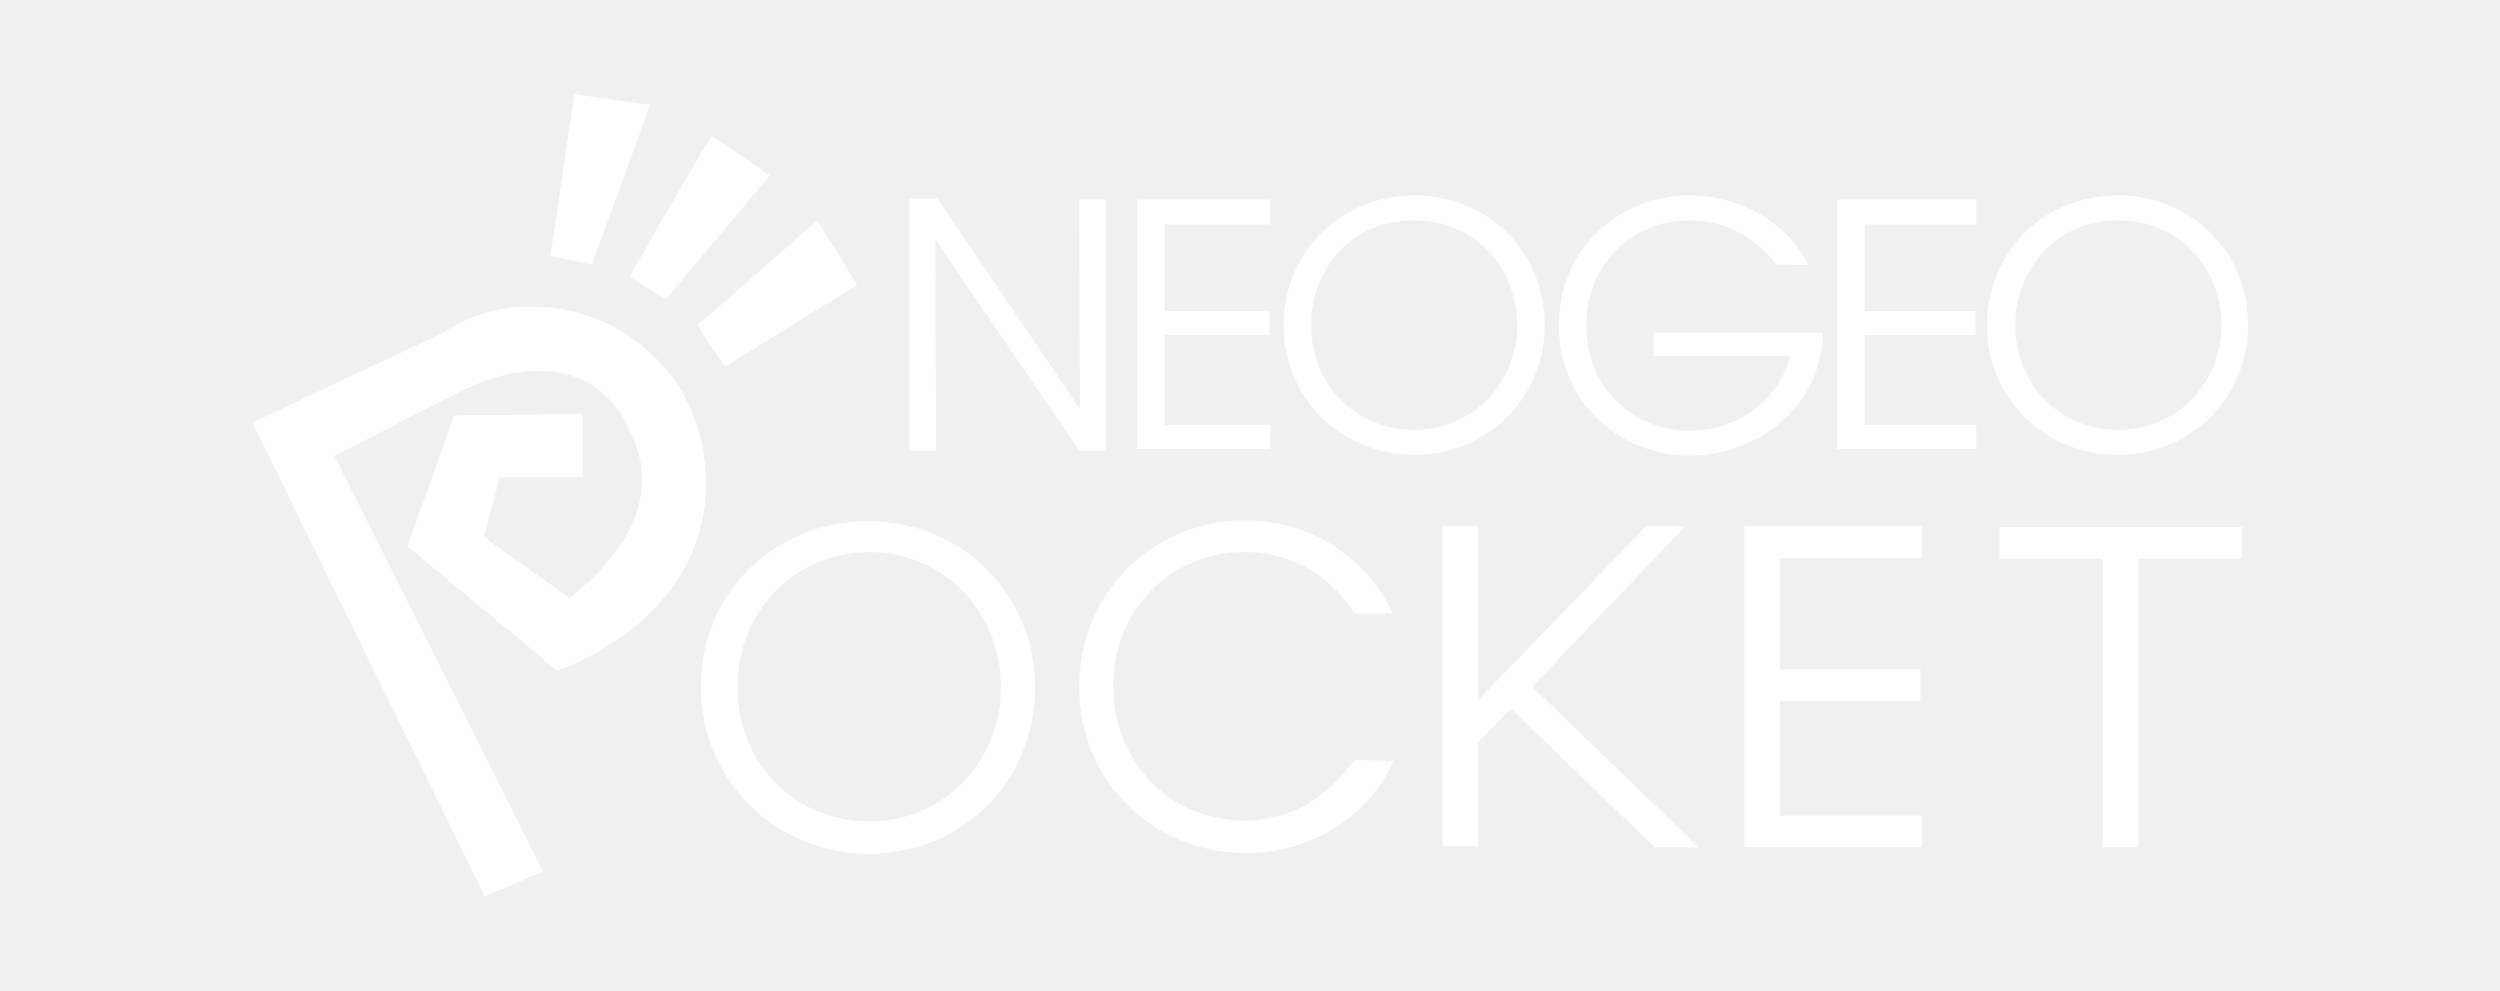
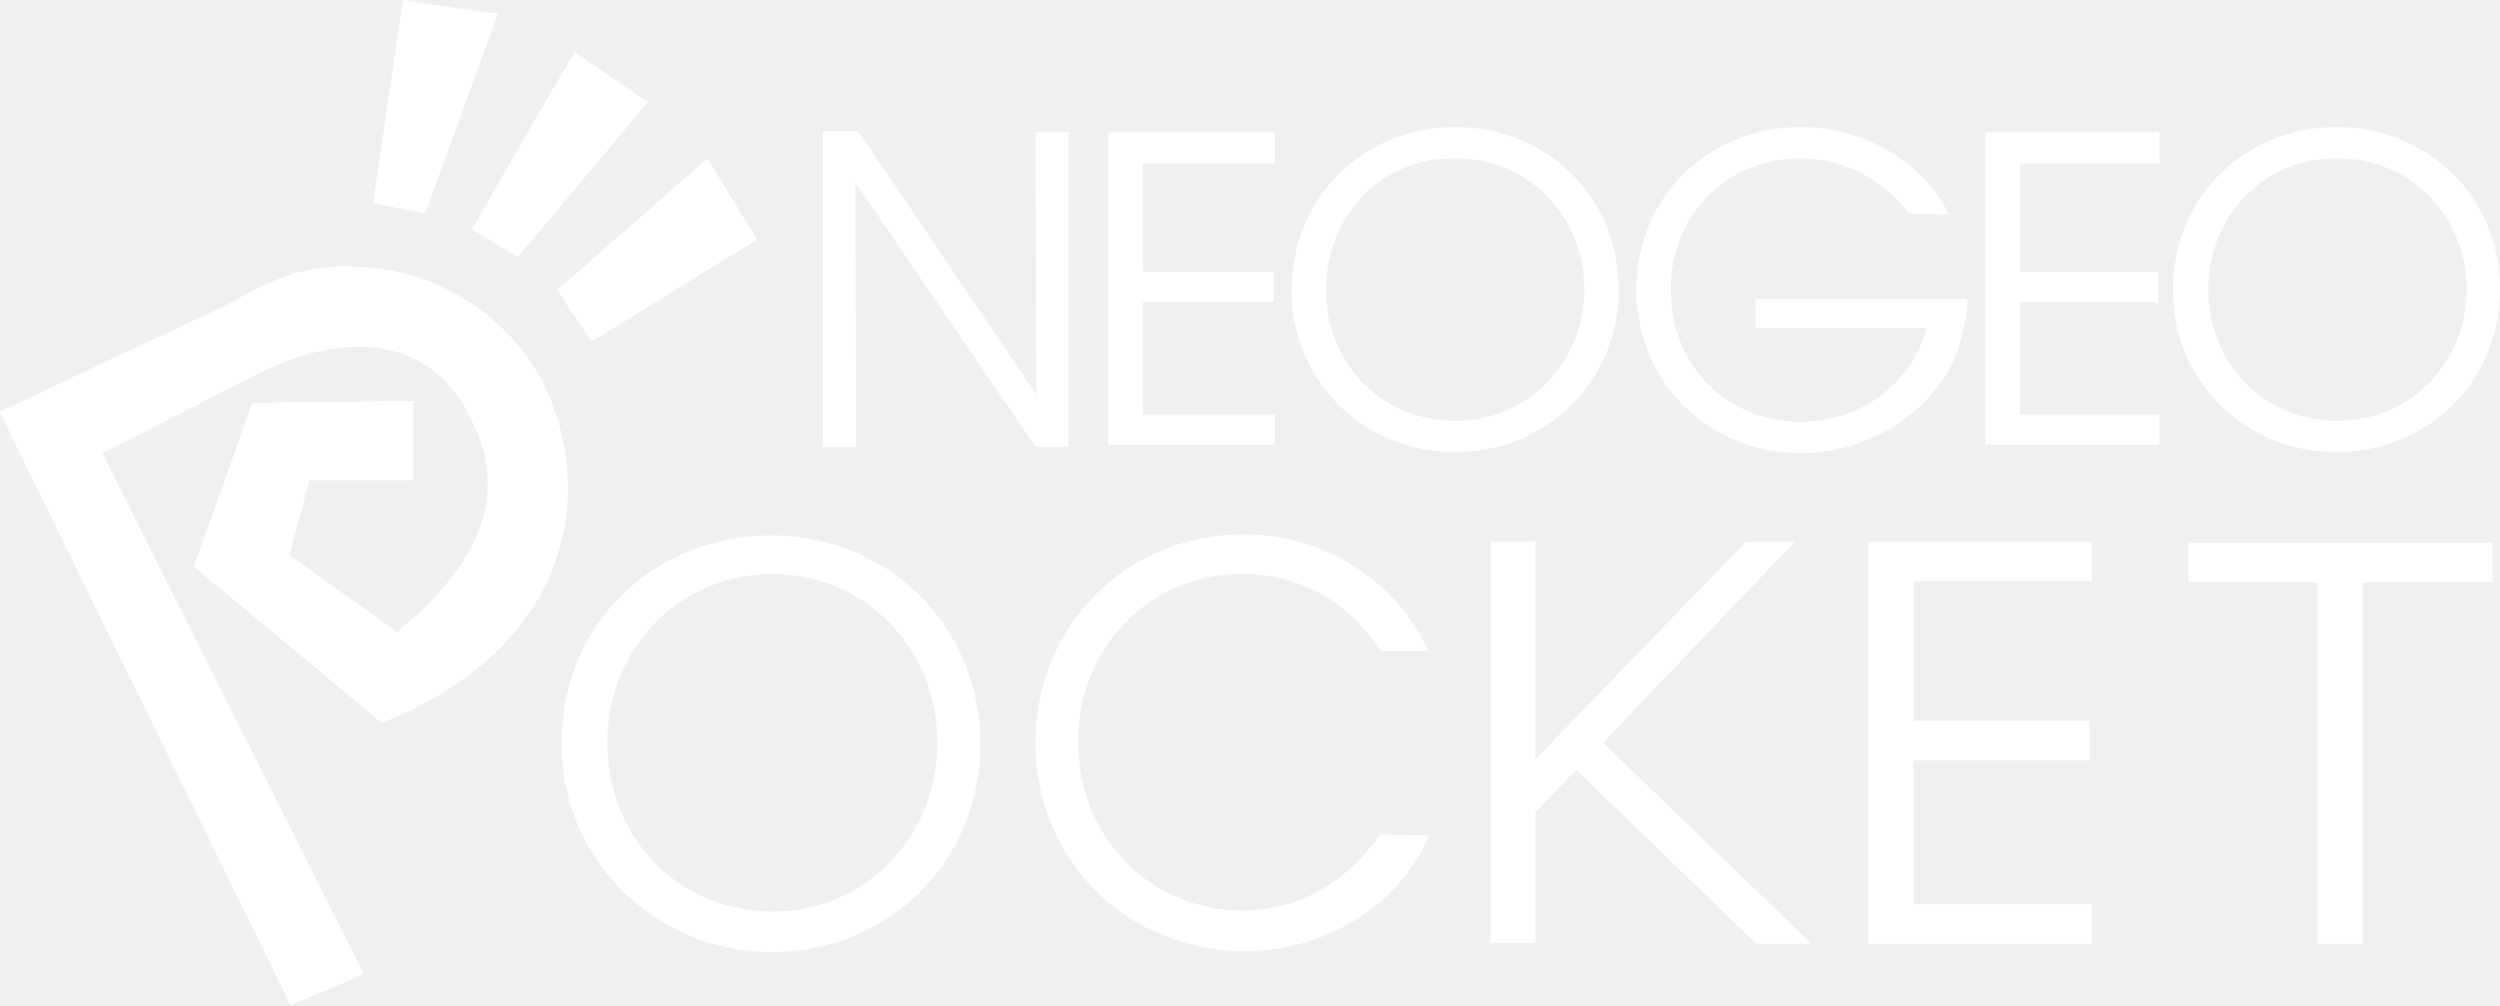
- <svg xmlns="http://www.w3.org/2000/svg" version="1.0" id="Ebene_3" x="0px" y="0px" width="300.7px" height="119.1px" viewBox="0 0 300.7 119.1" enable-background="new 0 0 300.7 119.1" xml:space="preserve">
-   <g>
-     <g>
-       <path fill="#FFFFFF" d="M129.9,49.2L129.8,24h3.2v30.2h-3.2l-17.3-25.4l0.1,25.4h-3.2V23.9h3.4L129.9,49.2z" />
-       <path fill="#FFFFFF" d="M136.8,24h16v3h-12.7v10.4h12.6v2.9h-12.6v10.8h12.7V54h-16V24z" />
-       <path fill="#FFFFFF" d="M154.4,39.2c0-9.3,7.2-15.7,15.7-15.7c8.8,0,15.7,6.7,15.7,15.6c0,8.8-6.9,15.6-15.7,15.6    C161.2,54.7,154.4,47.8,154.4,39.2L154.4,39.2z M157.7,39.1c0,7.1,5.3,12.6,12.4,12.6s12.4-5.7,12.4-12.6s-5.2-12.6-12.4-12.6    C162.9,26.4,157.7,32.1,157.7,39.1L157.7,39.1z" />
-       <path fill="#FFFFFF" d="M213.6,31.8c-0.9-1.3-2.1-2.4-3.4-3.2c-1.9-1.3-4.3-2.1-7-2.1c-6.6,0-12.4,5-12.4,12.6    c0,7.7,5.8,12.7,12.4,12.7c3.2,0,6-1.1,8-2.7c2.1-1.7,3.6-3.9,4.1-6.3h-16.4V40h20.4c-0.1,1.8-0.5,3.9-1.3,5.8    c-2.6,5.6-8.7,9-14.7,9c-8.8,0-15.8-6.7-15.8-15.7c0-9.1,7.1-15.6,15.8-15.6c6.1,0,11.8,3.4,14.2,8.4L213.6,31.8L213.6,31.8    L213.6,31.8z" />
-       <path fill="#FFFFFF" d="M221,24h16.7v3h-13.4v10.4h13.3v2.9h-13.3v10.8h13.4V54H221V24L221,24z" />
-       <path fill="#FFFFFF" d="M239,39.2c0-9.3,7.2-15.7,15.7-15.7c8.8,0,15.7,6.7,15.7,15.6c0,8.8-6.9,15.6-15.7,15.6    C245.8,54.7,239,47.8,239,39.2L239,39.2z M242.4,39.1c0,7.1,5.3,12.6,12.4,12.6c7.1,0,12.4-5.7,12.4-12.6s-5.2-12.6-12.4-12.6    C247.7,26.4,242.4,32.1,242.4,39.1L242.4,39.1L242.4,39.1z" />
+ <svg xmlns="http://www.w3.org/2000/svg" version="1.0" id="Ebene_3" x="0px" y="0px" width="240" height="96.5" viewBox="0 0 240 96.5" enable-background="new 0 0 300.7 119.1" xml:space="preserve">
+   <defs id="defs245" />
+   <g id="g240" transform="translate(-30.4,-11.3)">
+     <g id="g216">
+       <path d="M 129.9,49.2 129.8,24 h 3.2 v 30.2 h -3.2 l -17.3,-25.4 0.1,25.4 h -3.2 V 23.9 h 3.4 z" id="path204" style="fill:#ffffff" />
+       <path d="m 136.8,24 h 16 v 3 h -12.7 v 10.4 h 12.6 v 2.9 h -12.6 v 10.8 h 12.7 V 54 h -16 z" id="path206" style="fill:#ffffff" />
+       <path d="m 154.4,39.2 c 0,-9.3 7.2,-15.7 15.7,-15.7 8.8,0 15.7,6.7 15.7,15.6 0,8.8 -6.9,15.6 -15.7,15.6 -8.9,0 -15.7,-6.9 -15.7,-15.5 z m 3.3,-0.1 c 0,7.1 5.3,12.6 12.4,12.6 7.1,0 12.4,-5.7 12.4,-12.6 0,-6.9 -5.2,-12.6 -12.4,-12.6 -7.2,-0.1 -12.4,5.6 -12.4,12.6 z" id="path208" style="fill:#ffffff" />
+       <path d="m 213.6,31.8 c -0.9,-1.3 -2.1,-2.4 -3.4,-3.2 -1.9,-1.3 -4.3,-2.1 -7,-2.1 -6.6,0 -12.4,5 -12.4,12.6 0,7.7 5.8,12.7 12.4,12.7 3.2,0 6,-1.1 8,-2.7 2.1,-1.7 3.6,-3.9 4.1,-6.3 H 198.9 V 40 h 20.4 c -0.1,1.8 -0.5,3.9 -1.3,5.8 -2.6,5.6 -8.7,9 -14.7,9 -8.8,0 -15.8,-6.7 -15.8,-15.7 0,-9.1 7.1,-15.6 15.8,-15.6 6.1,0 11.8,3.4 14.2,8.4 l -3.9,-0.1 z" id="path210" style="fill:#ffffff" />
+       <path d="m 221,24 h 16.7 v 3 h -13.4 v 10.4 h 13.3 v 2.9 h -13.3 v 10.8 h 13.4 V 54 H 221 Z" id="path212" style="fill:#ffffff" />
+       <path d="m 239,39.2 c 0,-9.3 7.2,-15.7 15.7,-15.7 8.8,0 15.7,6.7 15.7,15.6 0,8.8 -6.9,15.6 -15.7,15.6 -8.9,0 -15.7,-6.9 -15.7,-15.5 z m 3.4,-0.1 c 0,7.1 5.3,12.6 12.4,12.6 7.1,0 12.4,-5.7 12.4,-12.6 0,-6.9 -5.2,-12.6 -12.4,-12.6 -7.1,-0.1 -12.4,5.6 -12.4,12.6 z" id="path214" style="fill:#ffffff" />
    </g>
-     <g>
-       <path fill="#FFFFFF" d="M84.3,82.7c0-11.8,9.2-20,20.1-20c11.3,0,20.1,8.7,20.1,20s-8.7,20-20.1,20    C93.1,102.6,84.3,93.7,84.3,82.7L84.3,82.7z M88.7,82.6c0,9.1,6.8,16.2,15.9,16.2s15.8-7.4,15.8-16.2s-6.7-16.2-15.9-16.2    C95.4,66.5,88.7,73.7,88.7,82.6L88.7,82.6L88.7,82.6z" />
-       <path fill="#FFFFFF" d="M167.6,91.5c-2.5,6-9.2,11.1-17.7,11.1c-11.4,0-20.1-8.8-20.1-20c0-11,8.5-20,20-20    c9.5,0,15.6,6.3,17.7,11.2h-4.6c-1.3-2.3-5.6-7.4-13.2-7.4c-9,0-15.8,7.1-15.8,16.1c0,9.1,6.8,16.2,15.8,16.2    c8,0,12.1-5.8,13.2-7.3L167.6,91.5L167.6,91.5z" />
-       <path fill="#FFFFFF" d="M209.8,63.3h21.4v3.8h-17.1v13.4H231v3.8h-16.9v13.8h17.1v3.8h-21.4L209.8,63.3L209.8,63.3z" />
-       <path fill="#FFFFFF" d="M252.9,67.2h-12.4v-3.8h29.2v3.8h-12.5v34.7h-4.3L252.9,67.2L252.9,67.2z" />
+     <g id="g226">
+       <path d="m 84.3,82.7 c 0,-11.8 9.2,-20 20.1,-20 11.3,0 20.1,8.7 20.1,20 0,11.3 -8.7,20 -20.1,20 -11.3,-0.1 -20.1,-9 -20.1,-20 z m 4.4,-0.1 c 0,9.1 6.8,16.2 15.9,16.2 9.1,0 15.8,-7.4 15.8,-16.2 0,-8.8 -6.7,-16.2 -15.9,-16.2 -9.1,0.1 -15.8,7.3 -15.8,16.2 z" id="path218" style="fill:#ffffff" />
+       <path d="m 167.6,91.5 c -2.5,6 -9.2,11.1 -17.7,11.1 -11.4,0 -20.1,-8.8 -20.1,-20 0,-11 8.5,-20 20,-20 9.5,0 15.6,6.3 17.7,11.2 h -4.6 c -1.3,-2.3 -5.6,-7.4 -13.2,-7.4 -9,0 -15.8,7.1 -15.8,16.1 0,9.1 6.8,16.2 15.8,16.2 8,0 12.1,-5.8 13.2,-7.3 z" id="path220" style="fill:#ffffff" />
+       <path d="m 209.8,63.3 h 21.4 v 3.8 H 214.1 V 80.5 H 231 v 3.8 h -16.9 v 13.8 h 17.1 v 3.8 h -21.4 z" id="path222" style="fill:#ffffff" />
+       <path d="m 252.9,67.2 h -12.4 v -3.8 h 29.2 v 3.8 h -12.5 v 34.7 h -4.3 z" id="path224" style="fill:#ffffff" />
    </g>
-     <path fill="#FFFFFF" d="M199,101.9h5.3l-20-19.3l18.4-19.3H198l-20.2,20.9v-5V63.3h-4.3v38.5h4.3V89.3l3.9-4.1L199,101.9z" />
-     <path fill="#FFFFFF" d="M65.3,104.8c-8.4-16.7-16.7-33.3-25.1-50c0.1,0,0.1-0.1,0.2-0.1c2.1-1.1,4.2-2.2,6.3-3.2   c2.9-1.5,5.9-3,8.8-4.5c3.1-1.6,6.3-2.6,9.9-2.4c2.4,0.1,4.6,0.8,6.5,2.2c1.7,1.3,2.9,2.9,3.8,4.9c0.9,1.8,1.5,3.7,1.5,5.7   c0.1,2.8-0.8,5.3-2.3,7.7c-1,1.5-2.2,3-3.5,4.3c-0.9,0.9-1.9,1.7-2.9,2.6c-3.6-2.5-7-5-10.4-7.4c0.7-2.4,1.3-4.8,1.9-7.2   c3.4,0,6.7,0,10,0c0-2.6,0-5,0-7.6c-5.2,0.1-10.3,0.1-15.4,0.2c-1.9,5.3-3.7,10.5-5.6,15.7c6,5,11.9,9.9,18,14.9   c2.4-0.9,4.6-2,6.7-3.4c3.4-2.2,6.2-5,8.3-8.4c1.9-3.2,2.9-6.7,2.9-10.5c0-2.3-0.3-4.6-1-6.8c-0.9-2.9-2.3-5.6-4.5-7.9   c-4-4.2-9-6.5-14.8-6.7c-3.5-0.2-6.7,0.6-9.7,2.2c-1.4,0.7-2.7,1.5-4.1,2.1c-3.1,1.5-6.2,2.9-9.4,4.4c-2.7,1.3-5.5,2.6-8.2,3.9   c-0.9,0.5-1.9,0.9-2.8,1.3c9.3,19,18.6,38,27.9,56.9C60.6,106.8,62.9,105.9,65.3,104.8z" />
-     <path fill="#FFFFFF" d="M65.3,104.8c-2.3,1-4.6,2-7,3c-9.3-19-18.6-37.9-27.9-56.9c0.9-0.5,1.9-0.9,2.8-1.3   c2.7-1.3,5.5-2.6,8.2-3.9c3.1-1.5,6.3-2.9,9.4-4.4c1.4-0.7,2.8-1.4,4.1-2.1c3.1-1.5,6.3-2.3,9.7-2.2c5.8,0.2,10.8,2.5,14.8,6.7   c2.2,2.2,3.6,4.9,4.5,7.9c0.7,2.2,1,4.5,1,6.8c-0.1,3.7-1,7.3-2.9,10.5c-2.1,3.5-4.9,6.2-8.3,8.4c-2.1,1.4-4.3,2.5-6.7,3.4   c-6-5.1-11.9-10.1-17.9-15c1.9-5.3,3.7-10.4,5.6-15.7c5.1-0.1,10.2-0.1,15.4-0.2c0,2.6,0,5,0,7.6c-3.3,0-6.7,0-10,0   c-0.6,2.4-1.3,4.8-1.9,7.2c3.5,2.5,7,5,10.4,7.4c0.9-0.9,1.9-1.7,2.9-2.6c1.3-1.3,2.5-2.7,3.5-4.3c1.5-2.4,2.4-4.9,2.3-7.7   c0-2-0.7-3.9-1.5-5.7c-0.9-1.9-2.1-3.6-3.8-4.9c-1.9-1.5-4.2-2.2-6.6-2.2c-3.5-0.1-6.7,0.9-9.9,2.4c-2.9,1.5-5.9,3-8.8,4.5   c-2.1,1.1-4.2,2.2-6.3,3.2c-0.1,0-0.1,0.1-0.2,0.1C48.5,71.5,56.9,88.2,65.3,104.8z" />
-     <path fill="#FFFFFF" d="M71.2,31.8c-1.7-0.3-3.3-0.7-5-1c1-6.5,1.9-13,2.9-19.5c3,0.5,6,0.9,9.1,1.3C75.9,19,73.6,25.3,71.2,31.8z" />
-     <path fill="#FFFFFF" d="M98.3,26.5c1.6,2.6,3.2,5.2,4.8,7.8c-5.3,3.2-10.5,6.5-15.9,9.8c-1.1-1.6-2.2-3.2-3.3-5   C88.8,34.9,93.5,30.7,98.3,26.5z" />
-     <path fill="#FFFFFF" d="M85.6,16.3c2.3,1.6,4.6,3.2,7,4.8c-4.2,5-8.3,9.9-12.5,14.9c-1.5-0.9-2.9-1.8-4.4-2.7   C79,27.6,82.2,21.9,85.6,16.3z" />
+     <path d="m 199,101.9 h 5.3 l -20,-19.3 18.4,-19.3 H 198 l -20.2,20.9 v -5 -15.9 h -4.3 v 38.5 h 4.3 V 89.3 l 3.9,-4.1 z" id="path228" style="fill:#ffffff" />
+     <path d="M 65.3,104.8 C 56.9,88.1 48.6,71.5 40.2,54.8 c 0.1,0 0.1,-0.1 0.2,-0.1 2.1,-1.1 4.2,-2.2 6.3,-3.2 2.9,-1.5 5.9,-3 8.8,-4.5 3.1,-1.6 6.3,-2.6 9.9,-2.4 2.4,0.1 4.6,0.8 6.5,2.2 1.7,1.3 2.9,2.9 3.8,4.9 0.9,1.8 1.5,3.7 1.5,5.7 0.1,2.8 -0.8,5.3 -2.3,7.7 -1,1.5 -2.2,3 -3.5,4.3 -0.9,0.9 -1.9,1.7 -2.9,2.6 -3.6,-2.5 -7,-5 -10.4,-7.4 0.7,-2.4 1.3,-4.8 1.9,-7.2 3.4,0 6.7,0 10,0 0,-2.6 0,-5 0,-7.6 -5.2,0.1 -10.3,0.1 -15.4,0.2 -1.9,5.3 -3.7,10.5 -5.6,15.7 6,5 11.9,9.9 18,14.9 2.4,-0.9 4.6,-2 6.7,-3.4 3.4,-2.2 6.2,-5 8.3,-8.4 1.9,-3.2 2.9,-6.7 2.9,-10.5 0,-2.3 -0.3,-4.6 -1,-6.8 -0.9,-2.9 -2.3,-5.6 -4.5,-7.9 -4,-4.2 -9,-6.5 -14.8,-6.7 -3.5,-0.2 -6.7,0.6 -9.7,2.2 -1.4,0.7 -2.7,1.5 -4.1,2.1 -3.1,1.5 -6.2,2.9 -9.4,4.4 -2.7,1.3 -5.5,2.6 -8.2,3.9 -0.9,0.5 -1.9,0.9 -2.8,1.3 9.3,19 18.6,38 27.9,56.9 2.3,-0.9 4.6,-1.8 7,-2.9 z" id="path230" style="fill:#ffffff" />
+     <path d="m 65.3,104.8 c -2.3,1 -4.6,2 -7,3 C 49,88.8 39.7,69.9 30.4,50.9 c 0.9,-0.5 1.9,-0.9 2.8,-1.3 2.7,-1.3 5.5,-2.6 8.2,-3.9 3.1,-1.5 6.3,-2.9 9.4,-4.4 1.4,-0.7 2.8,-1.4 4.1,-2.1 3.1,-1.5 6.3,-2.3 9.7,-2.2 5.8,0.2 10.8,2.5 14.8,6.7 2.2,2.2 3.6,4.9 4.5,7.9 0.7,2.2 1,4.5 1,6.8 -0.1,3.7 -1,7.3 -2.9,10.5 -2.1,3.5 -4.9,6.2 -8.3,8.4 -2.1,1.4 -4.3,2.5 -6.7,3.4 C 61,75.6 55.1,70.6 49.1,65.7 51,60.4 52.8,55.3 54.7,50 c 5.1,-0.1 10.2,-0.1 15.4,-0.2 0,2.6 0,5 0,7.6 -3.3,0 -6.7,0 -10,0 -0.6,2.4 -1.3,4.8 -1.9,7.2 3.5,2.5 7,5 10.4,7.4 0.9,-0.9 1.9,-1.7 2.9,-2.6 1.3,-1.3 2.5,-2.7 3.5,-4.3 1.5,-2.4 2.4,-4.9 2.3,-7.7 0,-2 -0.7,-3.9 -1.5,-5.7 -0.9,-1.9 -2.1,-3.6 -3.8,-4.9 -1.9,-1.5 -4.2,-2.2 -6.6,-2.2 -3.5,-0.1 -6.7,0.9 -9.9,2.4 -2.9,1.5 -5.9,3 -8.8,4.5 -2.1,1.1 -4.2,2.2 -6.3,3.2 -0.1,0 -0.1,0.1 -0.2,0.1 8.3,16.7 16.7,33.4 25.1,50 z" id="path232" style="fill:#ffffff" />
+     <path d="m 71.2,31.8 c -1.7,-0.3 -3.3,-0.7 -5,-1 1,-6.5 1.9,-13 2.9,-19.5 3,0.5 6,0.9 9.1,1.3 -2.3,6.4 -4.6,12.7 -7,19.2 z" id="path234" style="fill:#ffffff" />
+     <path d="m 98.3,26.5 c 1.6,2.6 3.2,5.2 4.8,7.8 -5.3,3.2 -10.5,6.5 -15.9,9.8 -1.1,-1.6 -2.2,-3.2 -3.3,-5 4.9,-4.2 9.6,-8.4 14.4,-12.6 z" id="path236" style="fill:#ffffff" />
+     <path d="m 85.6,16.3 c 2.3,1.6 4.6,3.2 7,4.8 -4.2,5 -8.3,9.9 -12.5,14.9 -1.5,-0.9 -2.9,-1.8 -4.4,-2.7 3.3,-5.7 6.5,-11.4 9.9,-17 z" id="path238" style="fill:#ffffff" />
  </g>
</svg>
